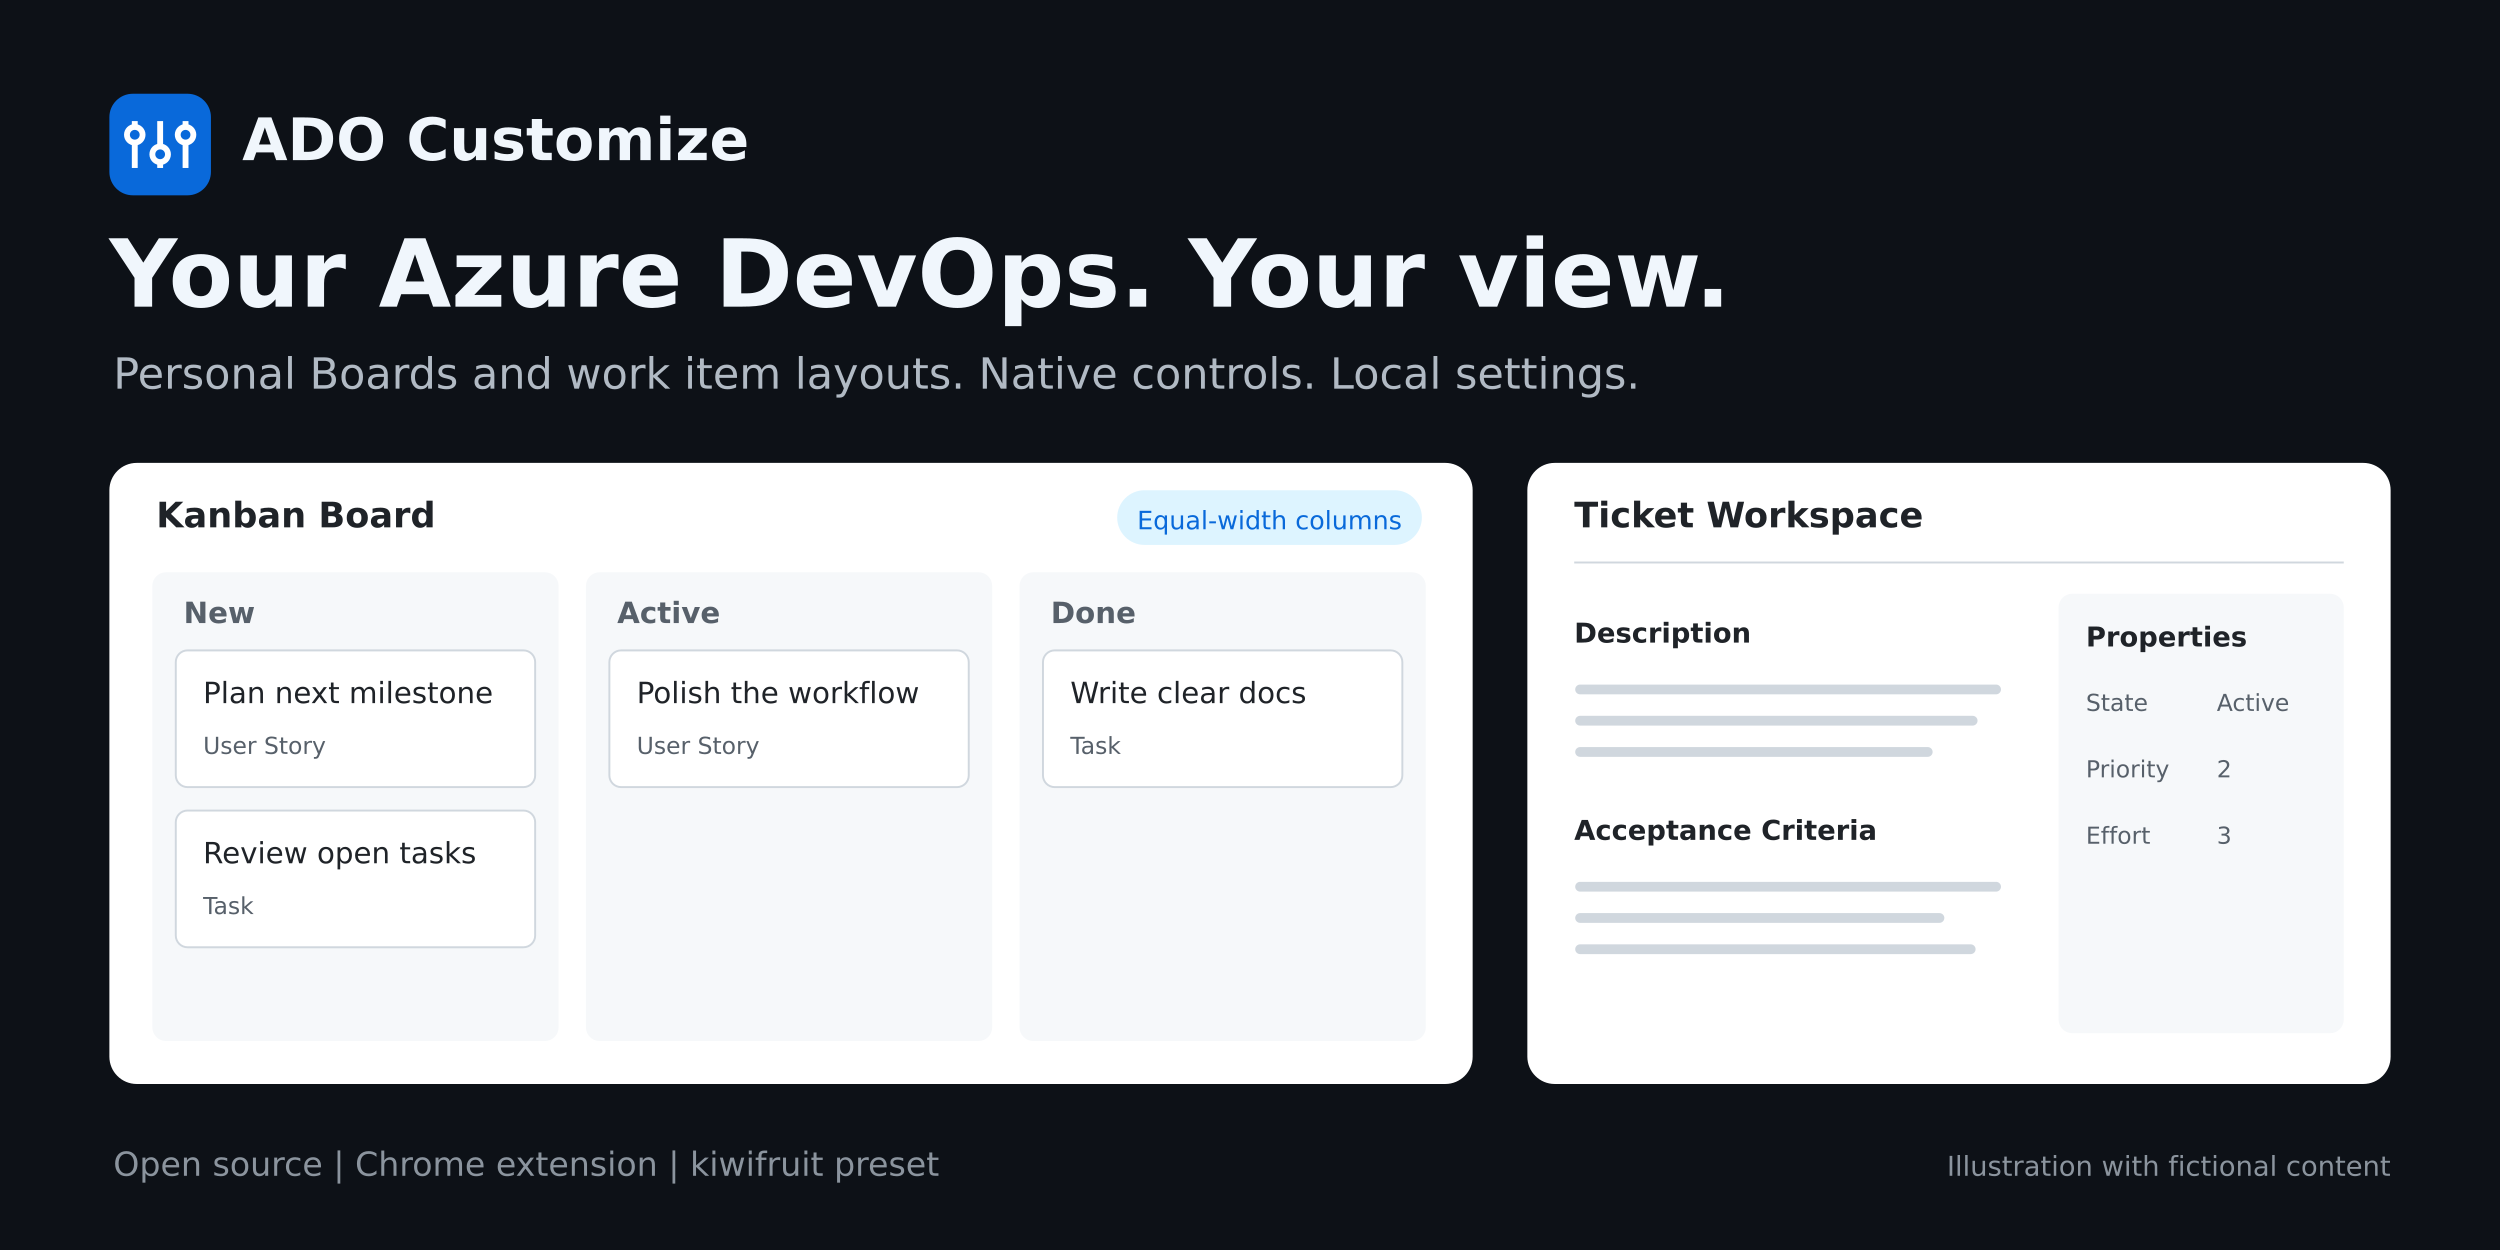
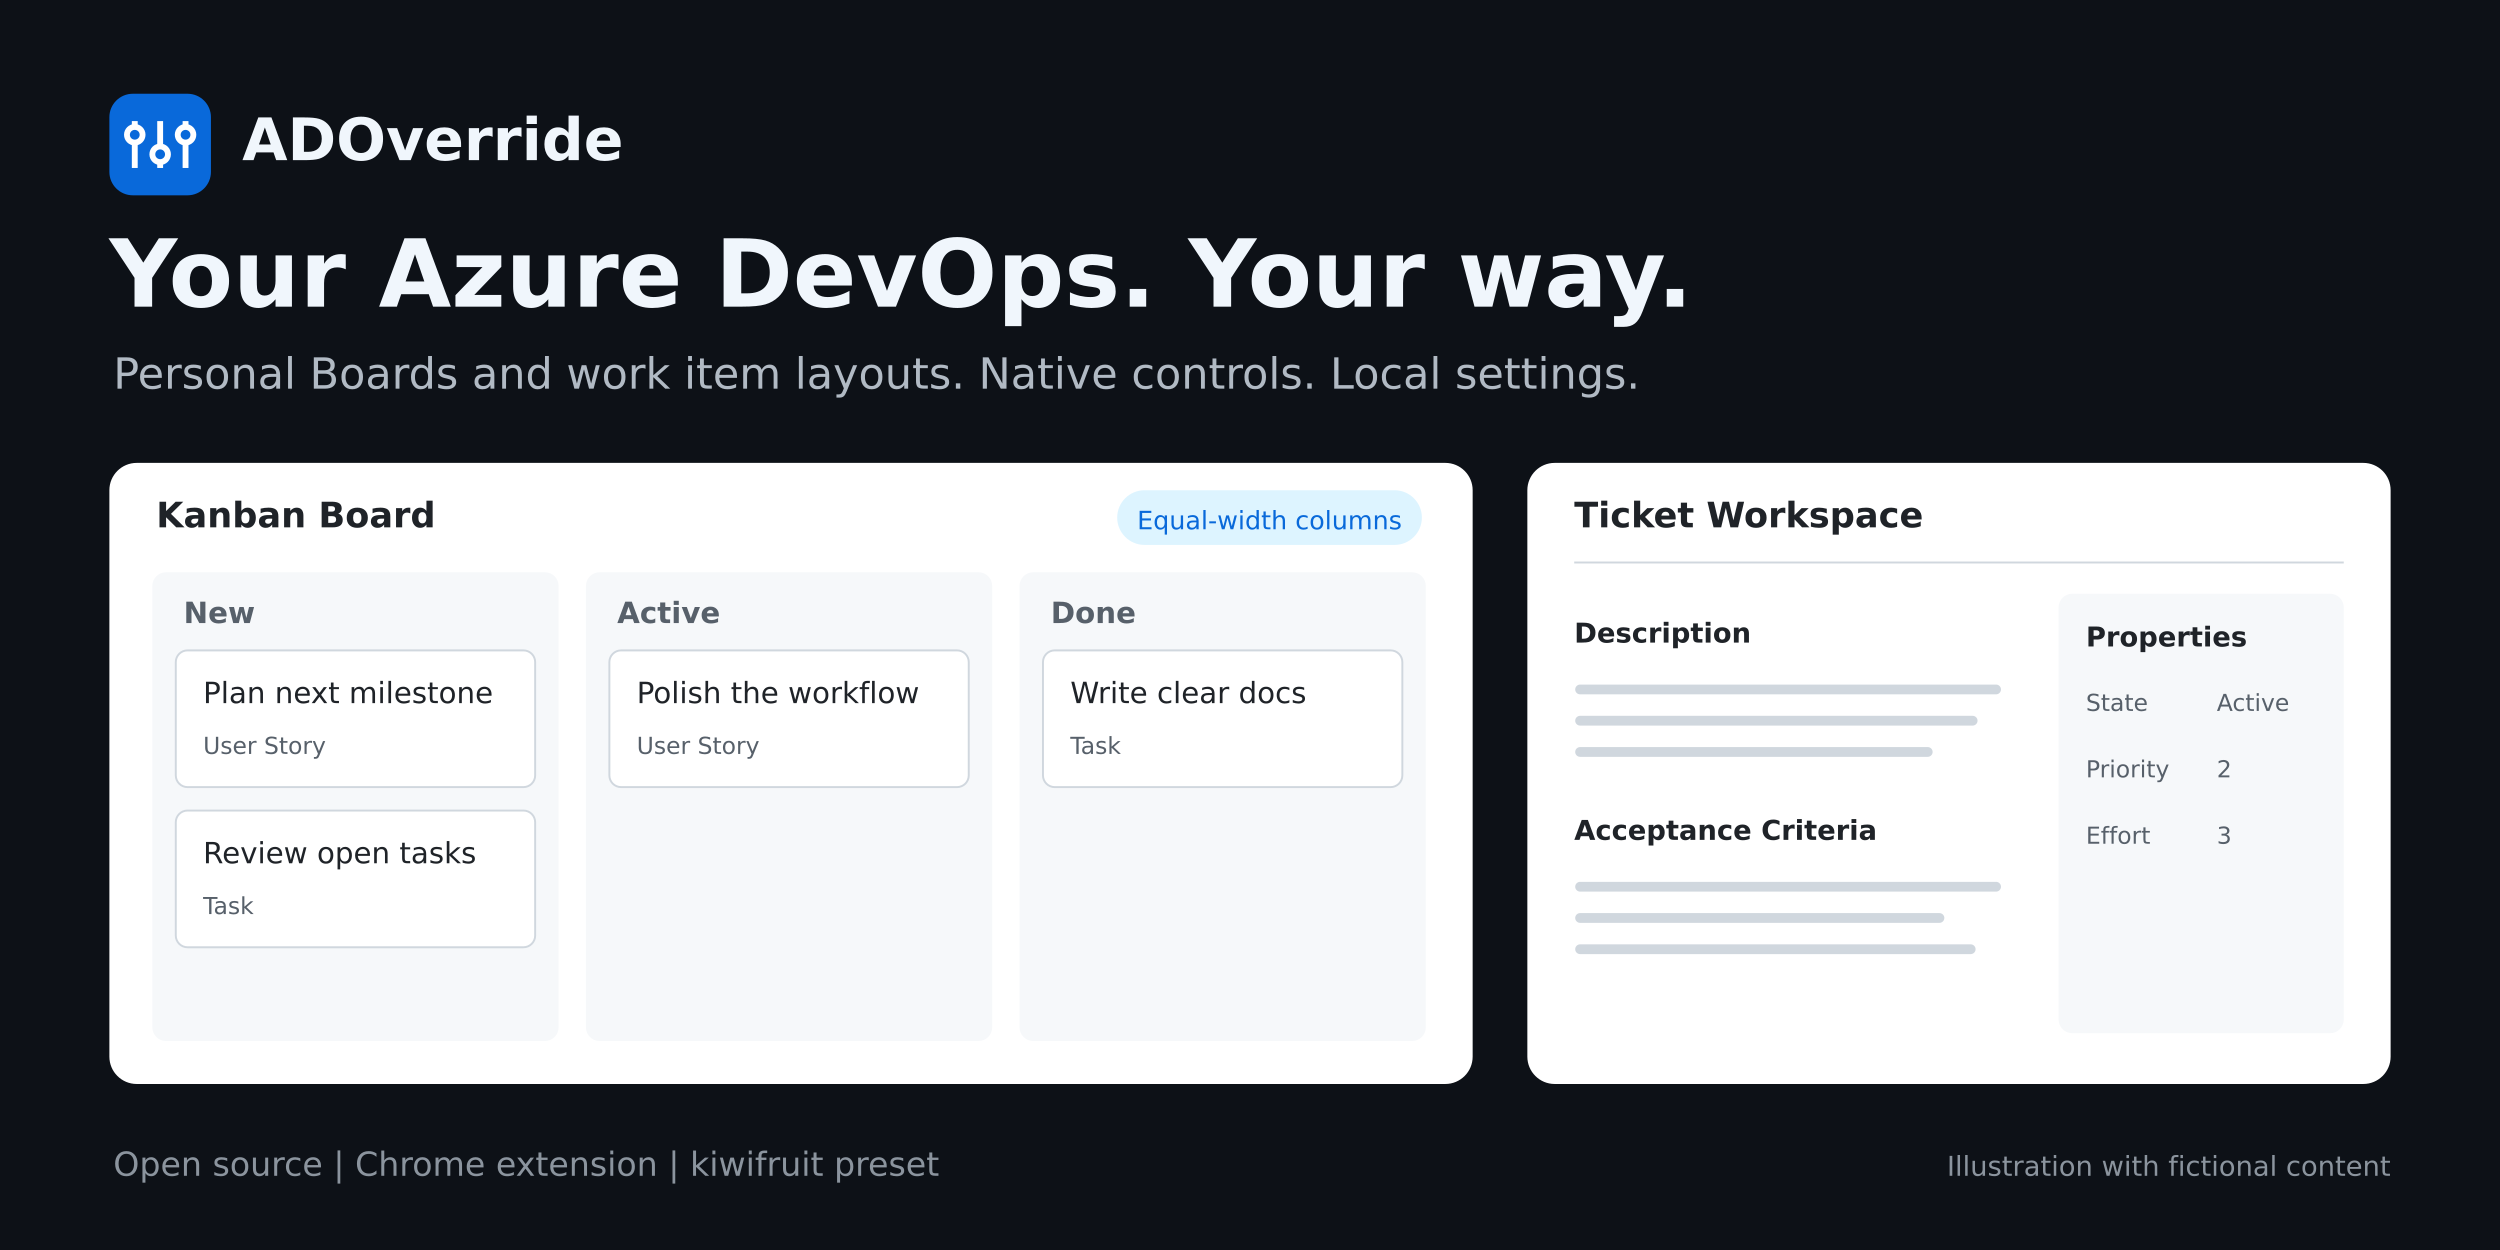
<svg xmlns="http://www.w3.org/2000/svg" width="1280" height="640" viewBox="0 0 1280 640">
  <rect width="1280" height="640" fill="#0d1117" />
  <g font-family="DejaVu Sans, sans-serif">
    <rect x="56" y="48" width="52" height="52" rx="12" fill="#0969da" />
    <g stroke="#fff" stroke-width="3" fill="#0969da">
      <path d="M69 62v24M82 62v24M95 62v24" />
      <circle cx="69" cy="69" r="4" />
      <circle cx="82" cy="79" r="4" />
      <circle cx="95" cy="69" r="4" />
    </g>
-     <text x="124" y="82" font-size="30" font-weight="700" fill="#f0f6fc">ADO Customize</text>
-     <text x="56" y="157" font-size="48" font-weight="700" fill="#f0f6fc">Your Azure DevOps. Your view.</text>
+     <text x="124" y="82" font-size="30" font-weight="700" fill="#f0f6fc">ADOverride</text>
+     <text x="56" y="157" font-size="48" font-weight="700" fill="#f0f6fc">Your Azure DevOps. Your way.</text>
    <text x="58" y="199" font-size="22" fill="#b1bac4">Personal Boards and work item layouts. Native controls. Local settings.</text>
    <rect x="56" y="237" width="698" height="318" rx="14" fill="#fff" />
    <text x="80" y="270" font-size="18" font-weight="700" fill="#1f2328">Kanban Board</text>
    <rect x="572" y="251" width="156" height="28" rx="14" fill="#ddf4ff" />
    <text x="650" y="271" text-anchor="middle" font-size="13" fill="#0969da">Equal-width columns</text>
    <g fill="#f6f8fa">
      <rect x="78" y="293" width="208" height="240" rx="7" />
      <rect x="300" y="293" width="208" height="240" rx="7" />
      <rect x="522" y="293" width="208" height="240" rx="7" />
    </g>
    <g font-size="15" font-weight="700" fill="#57606a">
      <text x="94" y="319">New</text>
      <text x="316" y="319">Active</text>
      <text x="538" y="319">Done</text>
    </g>
    <g fill="#fff" stroke="#d0d7de">
      <rect x="90" y="333" width="184" height="70" rx="6" />
      <rect x="312" y="333" width="184" height="70" rx="6" />
      <rect x="534" y="333" width="184" height="70" rx="6" />
      <rect x="90" y="415" width="184" height="70" rx="6" />
    </g>
    <g font-size="15" fill="#1f2328">
      <text x="104" y="360">Plan next milestone</text>
      <text x="326" y="360">Polish the workflow</text>
      <text x="548" y="360">Write clear docs</text>
      <text x="104" y="442">Review open tasks</text>
    </g>
    <g font-size="12" fill="#57606a">
      <text x="104" y="386">User Story</text>
      <text x="326" y="386">User Story</text>
      <text x="548" y="386">Task</text>
      <text x="104" y="468">Task</text>
    </g>
    <rect x="782" y="237" width="442" height="318" rx="14" fill="#fff" />
    <text x="806" y="270" font-size="18" font-weight="700" fill="#1f2328">Ticket Workspace</text>
    <path d="M806 288h394" stroke="#d0d7de" />
    <rect x="1054" y="304" width="146" height="225" rx="7" fill="#f6f8fa" />
    <text x="1068" y="331" font-size="14" font-weight="700" fill="#1f2328">Properties</text>
    <g font-size="12" fill="#57606a">
      <text x="1068" y="364">State</text>
      <text x="1135" y="364">Active</text>
      <text x="1068" y="398">Priority</text>
      <text x="1135" y="398">2</text>
      <text x="1068" y="432">Effort</text>
      <text x="1135" y="432">3</text>
    </g>
    <g font-size="14" font-weight="700" fill="#1f2328">
      <text x="806" y="329">Description</text>
      <text x="806" y="430">Acceptance Criteria</text>
    </g>
    <g stroke="#d0d7de" stroke-width="5" stroke-linecap="round">
      <path d="M809 353h213M809 369h201M809 385h178" />
      <path d="M809 454h213M809 470h184M809 486h200" />
    </g>
    <text x="58" y="602" font-size="17" fill="#8b949e">Open source | Chrome extension | kiwifruit preset</text>
    <text x="1224" y="602" text-anchor="end" font-size="14" fill="#8b949e">Illustration with fictional content</text>
  </g>
</svg>
